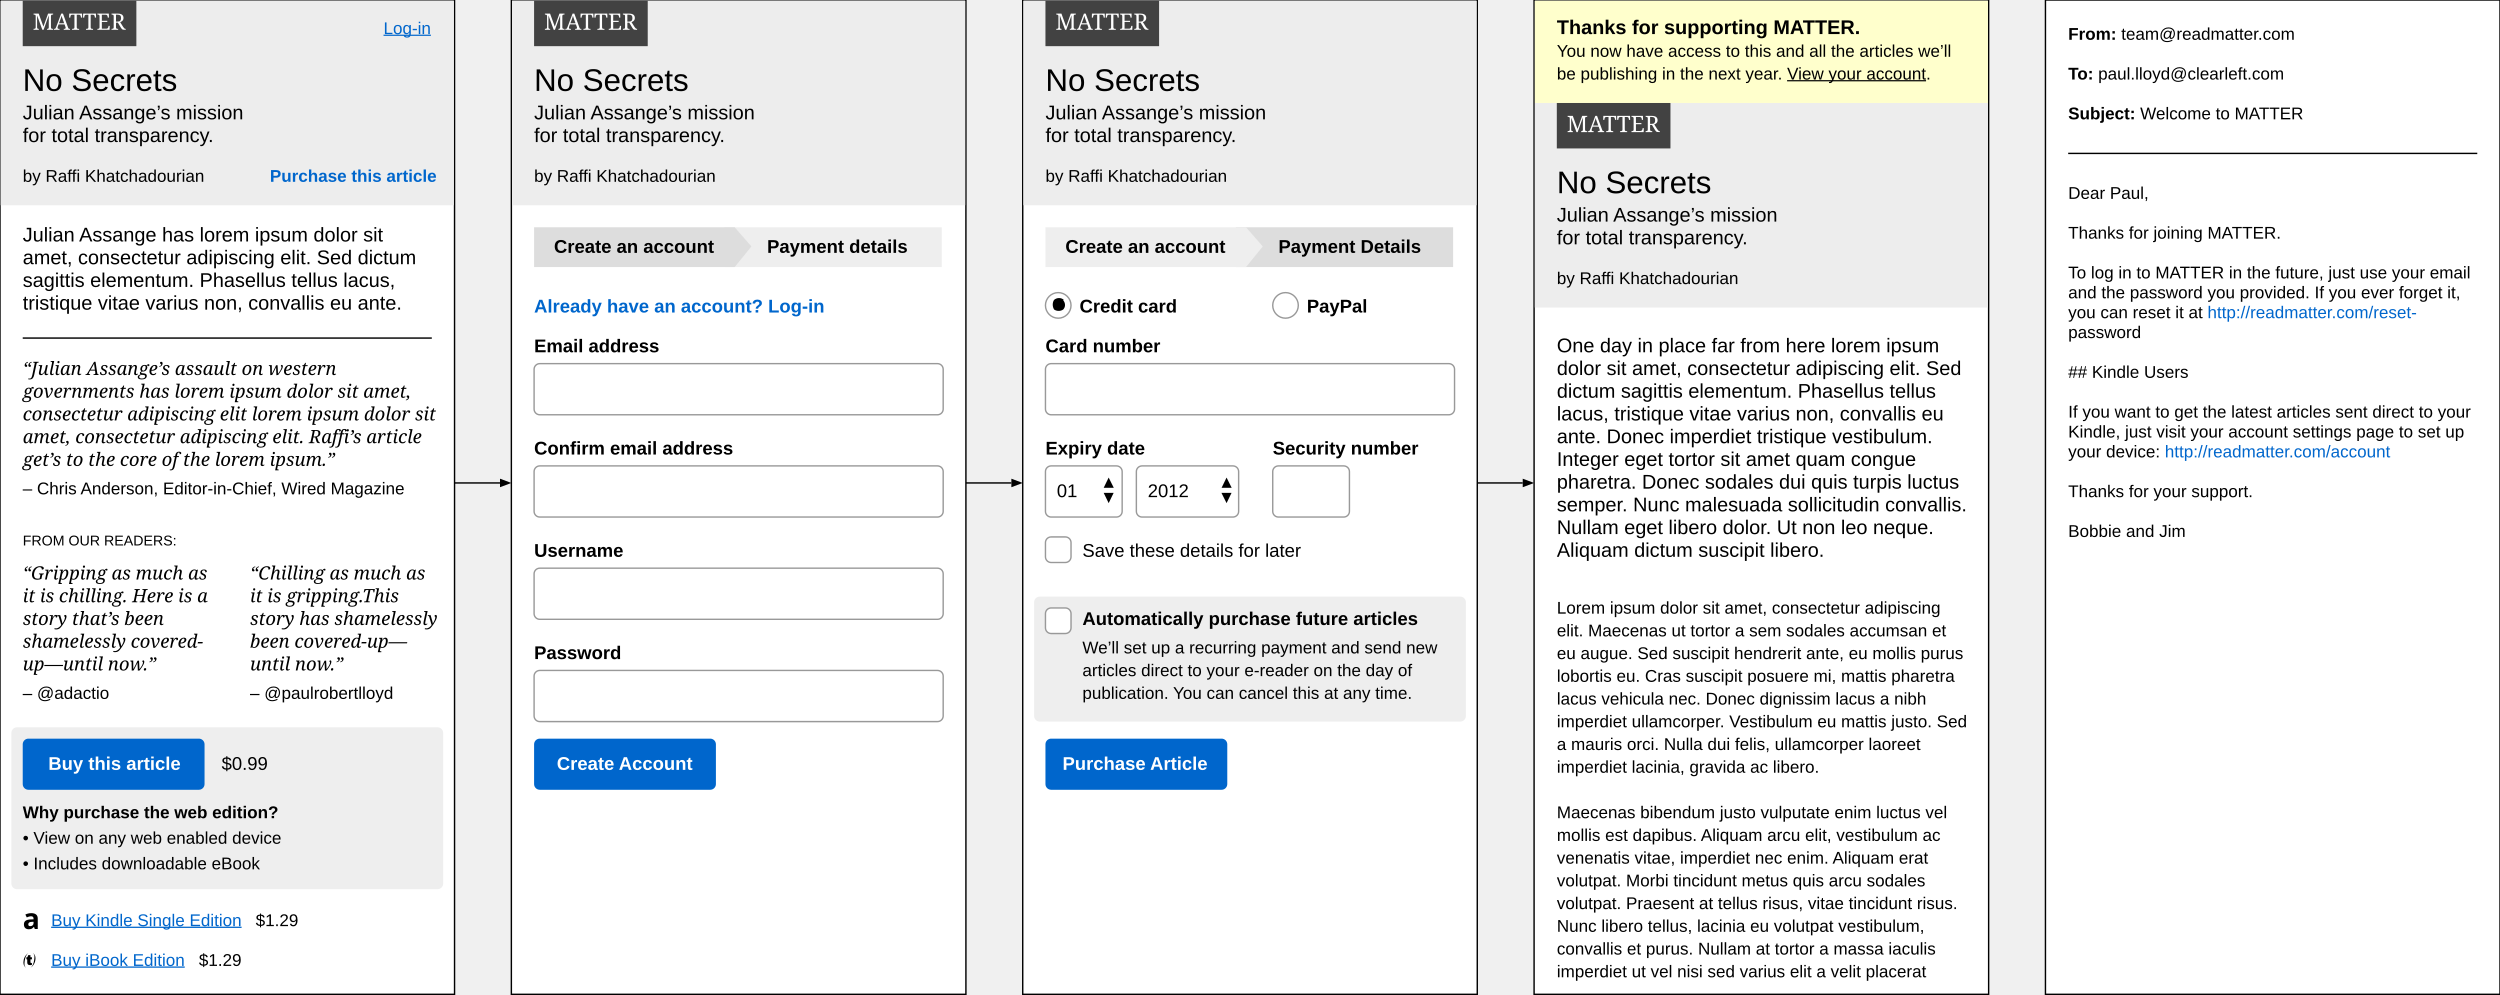
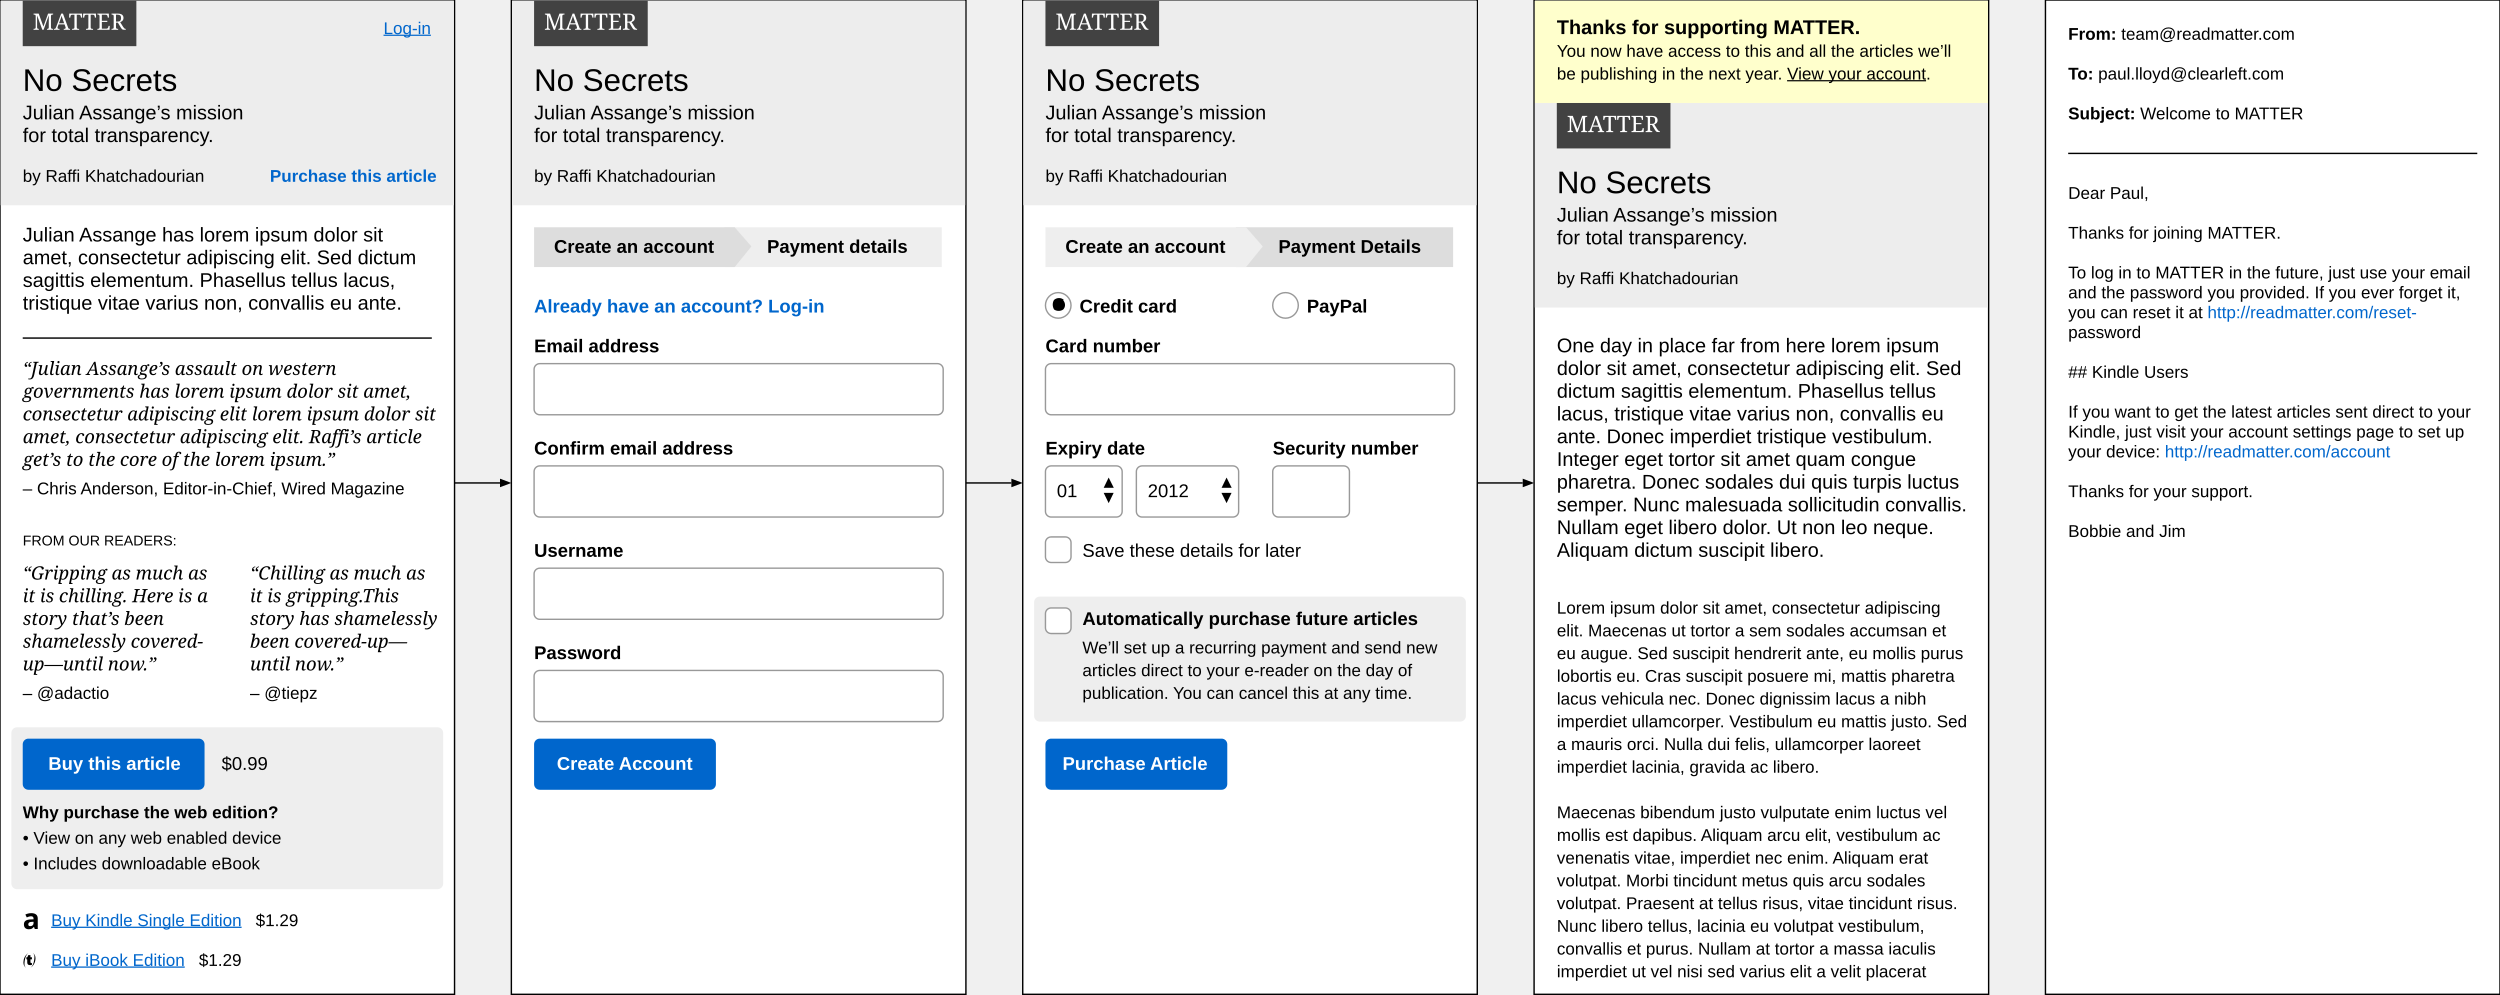
<svg xmlns="http://www.w3.org/2000/svg" xmlns:xlink="http://www.w3.org/1999/xlink" width="1760" height="700">
  <defs>
    <g id="header">
      <path fill="#EDEDED" d="M.5.5h319v144H.5z" />
      <path fill="#424242" d="M16 .5h80v32H16z" />
      <text x="23" y="21" fill="#fff" font-family="Georgia" font-size="16">MATTER</text>
      <text x="16" y="64" font-family="Arial" font-size="22">No Secrets</text>
      <text font-family="Arial" font-size="14">
        <tspan x="16" y="84">Julian Assange’s mission</tspan>
        <tspan x="16" y="100">for total transparency.</tspan>
      </text>
      <text x="16" y="128" font-family="Arial" font-size="12">by Raffi Khatchadourian</text>
    </g>
    <g id="arrow">
      <path stroke="#000" d="M0 0h32" />
      <path d="M40 0l-8-3v6l8-3z" />
    </g>
    <rect id="button" width="128" height="36" fill="#06c" rx="4" ry="4" />
    <rect id="input" width="288" height="36" fill="#fff" stroke="#999" rx="4" ry="4" />
    <rect id="check" width="18" height="18" fill="#fff" stroke="#999" rx="4" ry="4" />
    <circle id="radio" cx="9" cy="9" r="9" fill="#fff" stroke="#999" />
  </defs>
  <use x="1040" y="340" xlink:href="#arrow" />
  <use x="680" y="340" xlink:href="#arrow" />
  <use x="320" y="340" xlink:href="#arrow" />
  <g id="step5">
    <path fill="#fff" stroke="#000" d="M1440 0h320v700h-320V0z" />
    <path stroke="#000" d="M1456 108h288" />
    <text font-family="Arial" font-size="12" transform="translate(1440)">
      <tspan x="16" y="28">
        <tspan font-weight="bold">From:</tspan> team@readmatter.com</tspan>
      <tspan x="16" y="56">
        <tspan font-weight="bold">To:</tspan> paul.lloyd@clearleft.com</tspan>
      <tspan x="16" y="84">
        <tspan font-weight="bold">Subject:</tspan> Welcome to MATTER</tspan>
      <tspan x="16" y="140">Dear Paul,</tspan>
      <tspan x="16" y="168">Thanks for joining MATTER.</tspan>
      <tspan x="16" y="196">To log in to MATTER in the future, just use your email</tspan>
      <tspan x="16" y="210">and the password you provided. If you ever forget it,</tspan>
      <tspan x="16" y="224">you can reset it at <tspan fill="#06c">http://readmatter.com/reset-</tspan>
      </tspan>
      <tspan x="16" y="238">password</tspan>
      <tspan x="16" y="266">## Kindle Users</tspan>
      <tspan x="16" y="294">If you want to get the latest articles sent direct to your</tspan>
      <tspan x="16" y="308">Kindle, just visit your account settings page to set up</tspan>
      <tspan x="16" y="322">your device: <tspan fill="#06c">http://readmatter.com/account</tspan>
      </tspan>
      <tspan x="16" y="350">Thanks for your support.</tspan>
      <tspan x="16" y="378">Bobbie and Jim</tspan>
    </text>
  </g>
  <g id="step4" transform="translate(1080)">
    <path fill="#fff" stroke="#000" d="M0 0h320v700H0V0z" />
    <path fill="#ffc" d="M.5.5h319v72H.5V0z" />
    <text font-family="Arial" font-size="14" font-weight="bold">
      <tspan x="16" y="24">Thanks for supporting MATTER.</tspan>
    </text>
    <text font-family="Arial" font-size="12">
      <tspan x="16" y="40">You now have access to this and all the articles we’ll</tspan>
      <tspan x="16" y="56">be publishing in the next year. <tspan text-decoration="underline">View your account</tspan>.</tspan>
    </text>
    <use y="72" xlink:href="#header" />
    <text font-family="Arial" font-size="14">
      <tspan x="16" y="248">One day in place far from here lorem ipsum</tspan>
      <tspan x="16" y="264">dolor sit amet, consectetur adipiscing elit. Sed</tspan>
      <tspan x="16" y="280">dictum sagittis elementum. Phasellus tellus</tspan>
      <tspan x="16" y="296">lacus, tristique vitae varius non, convallis eu</tspan>
      <tspan x="16" y="312">ante. Donec imperdiet tristique vestibulum.</tspan>
      <tspan x="16" y="328">Integer eget tortor sit amet quam congue</tspan>
      <tspan x="16" y="344">pharetra. Donec sodales dui quis turpis luctus</tspan>
      <tspan x="16" y="360">semper. Nunc malesuada sollicitudin convallis.</tspan>
      <tspan x="16" y="376">Nullam eget libero dolor. Ut non leo neque.</tspan>
      <tspan x="16" y="392">Aliquam dictum suscipit libero.</tspan>
    </text>
    <text font-family="Arial" font-size="12">
      <tspan x="16" y="432">Lorem ipsum dolor sit amet, consectetur adipiscing</tspan>
      <tspan x="16" y="448">elit. Maecenas ut tortor a sem sodales accumsan et</tspan>
      <tspan x="16" y="464">eu augue. Sed suscipit hendrerit ante, eu mollis purus</tspan>
      <tspan x="16" y="480">lobortis eu. Cras suscipit posuere mi, mattis pharetra</tspan>
      <tspan x="16" y="496">lacus vehicula nec. Donec dignissim lacus a nibh</tspan>
      <tspan x="16" y="512">imperdiet ullamcorper. Vestibulum eu mattis justo. Sed</tspan>
      <tspan x="16" y="528">a mauris orci. Nulla dui felis, ullamcorper laoreet</tspan>
      <tspan x="16" y="544">imperdiet lacinia, gravida ac libero.</tspan>
      <tspan x="16" y="576">Maecenas bibendum justo vulputate enim luctus vel</tspan>
      <tspan x="16" y="592">mollis est dapibus. Aliquam arcu elit, vestibulum ac</tspan>
      <tspan x="16" y="608">venenatis vitae, imperdiet nec enim. Aliquam erat</tspan>
      <tspan x="16" y="624">volutpat. Morbi tincidunt metus quis arcu sodales</tspan>
      <tspan x="16" y="640">volutpat. Praesent at tellus risus, vitae tincidunt risus.</tspan>
      <tspan x="16" y="656">Nunc libero tellus, lacinia eu volutpat vestibulum,</tspan>
      <tspan x="16" y="672">convallis et purus. Nullam at tortor a massa iaculis</tspan>
      <tspan x="16" y="688">imperdiet ut vel nisi sed varius elit a velit placerat</tspan>
    </text>
  </g>
  <g id="step3" transform="translate(720)">
    <path fill="#fff" stroke="#000" d="M0 0h320v700H0V0z" />
    <use xlink:href="#header" />
    <text font-family="Arial" font-size="13" font-weight="bold">
      <tspan x="40" y="220">Credit card</tspan>
      <tspan x="200" y="220">PayPal</tspan>
      <tspan x="16" y="248">Card number</tspan>
      <tspan x="16" y="320">Expiry date</tspan>
      <tspan x="176" y="320">Security number</tspan>
    </text>
    <use x="16" y="206" xlink:href="#radio" />
    <use x="176" y="206" xlink:href="#radio" />
    <use x="16" y="256" xlink:href="#input" />
    <rect width="54" height="36" x="16" y="328" fill="#fff" stroke="#999" rx="4" ry="4" />
    <rect width="72" height="36" x="80" y="328" fill="#fff" stroke="#999" rx="4" ry="4" />
    <rect width="54" height="36" x="176" y="328" fill="#fff" stroke="#999" rx="4" ry="4" />
    <path d="M57 347h7l-3.5 7.2L57 347zm7-3.6h-7l3.5-7.2 3.6 7.2zm76 3.6h7l-3.5 7.2-3.6-7.2zm7-3.6h-7l3.5-7.2 3.6 7.2zm-118.5-132c1.7 2 1.7 4.7 0 6.5-1.8 1.3-4.6 1.3-6.4 0-1.3-2-1.3-5 0-6.8 2-1.7 5-1.7 6.8 0" />
    <text font-family="Arial" font-size="13">
      <tspan x="24" y="350">01</tspan>
      <tspan x="88" y="350">2012</tspan>
      <tspan x="42" y="392">Save these details for later</tspan>
    </text>
    <use x="16" y="378" xlink:href="#check" />
    <use x="16" y="520" xlink:href="#button" />
    <text fill="#fff" font-family="Arial" font-size="13" font-weight="bold">
      <tspan x="28" y="542">Purchase Article</tspan>
    </text>
    <path fill="#ddd" d="M150 160v28h153v-28h567z" />
    <path fill="#eee" d="M16 160v28h141.2l11.8-14.5-11.8-13.5H16z" />
    <text font-family="Arial" font-size="13" font-weight="bold">
      <tspan x="30" y="178">Create an account</tspan>
      <tspan x="180" y="178">Payment Details</tspan>
    </text>
    <rect width="304" height="88" x="8" y="420" fill="#eee" rx="4" ry="4" />
    <use x="16" y="428" xlink:href="#check" />
    <text x="42" y="440" font-family="Arial" font-size="13" font-weight="bold">Automatically purchase future articles</text>
    <text font-family="Arial" font-size="12">
      <tspan x="42" y="460">We’ll set up a recurring payment and send new</tspan>
      <tspan x="42" y="476">articles direct to your e-reader on the day of</tspan>
      <tspan x="42" y="492">publication. You can cancel this at any time.</tspan>
    </text>
  </g>
  <g id="step2" transform="translate(360)">
    <path fill="#fff" stroke="#000" d="M0 0h320v700H0V0z" />
    <use xlink:href="#header" />
    <text font-family="Arial" font-size="13" font-weight="bold">
      <tspan x="16" y="220" fill="#06c">Already have an account? Log-in</tspan>
      <tspan x="16" y="248">Email address</tspan>
      <tspan x="16" y="320">Confirm email address</tspan>
      <tspan x="16" y="392">Username</tspan>
      <tspan x="16" y="464">Password</tspan>
    </text>
    <use x="16" y="256" xlink:href="#input" />
    <use x="16" y="328" xlink:href="#input" />
    <use x="16" y="400" xlink:href="#input" />
    <use x="16" y="472" xlink:href="#input" />
    <use x="16" y="520" xlink:href="#button" />
    <text fill="#fff" font-family="Arial" font-size="13" font-weight="bold">
      <tspan x="32" y="542">Create Account</tspan>
    </text>
    <path fill="#eee" d="M150 160v28h153v-28H150z" />
    <path fill="#ddd" d="M16 160v28h141.2l11.8-14.5-11.8-13.5H16z" />
    <text font-family="Arial" font-size="13" font-weight="bold">
      <tspan x="30" y="178">Create an account</tspan>
      <tspan x="180" y="178">Payment details</tspan>
    </text>
  </g>
  <g id="step1">
    <path fill="#fff" stroke="#000" d="M0 0h320v700H0V0z" />
    <use xlink:href="#header" />
    <text font-family="Arial" font-size="12">
      <tspan x="270" y="24" fill="#06c" text-decoration="underline">Log-in</tspan>
      <tspan x="190" y="128" fill="#06c" font-weight="bold">Purchase this article</tspan>
    </text>
    <text font-family="Arial" font-size="14">
      <tspan x="16" y="170">Julian Assange has lorem ipsum dolor sit</tspan>
      <tspan x="16" y="186">amet, consectetur adipiscing elit. Sed dictum</tspan>
      <tspan x="16" y="202">sagittis elementum. Phasellus tellus lacus,</tspan>
      <tspan x="16" y="218">tristique vitae varius non, convallis eu ante.</tspan>
    </text>
    <path stroke="#000" d="M16 238h288" />
    <text font-family="Georgia" font-size="13" font-style="italic">
      <tspan x="16" y="264">“Julian Assange’s assault on western</tspan>
      <tspan x="16" y="280">governments has lorem ipsum dolor sit amet,</tspan>
      <tspan x="16" y="296">consectetur adipiscing elit lorem ipsum dolor sit</tspan>
      <tspan x="16" y="312">amet, consectetur adipiscing elit. Raffi’s article</tspan>
      <tspan x="16" y="328">get’s to the core of the lorem ipsum.”</tspan>
    </text>
    <text font-family="Arial" font-size="12">
      <tspan x="16" y="348">– Chris Anderson, Editor-in-Chief, Wired Magazine</tspan>
    </text>
    <text font-family="Georgia" font-size="13" font-style="italic">
      <tspan x="16" y="408">“Gripping as much as</tspan>
      <tspan x="16" y="424">it is chilling. Here is a</tspan>
      <tspan x="16" y="440">story that’s been</tspan>
      <tspan x="16" y="456">shamelessly covered-</tspan>
      <tspan x="16" y="472">up—until now.”</tspan>
    </text>
    <text font-family="Arial" font-size="12">
      <tspan x="16" y="492">– @adactio</tspan>
    </text>
    <text font-family="Georgia" font-size="13" font-style="italic">
      <tspan x="176" y="408">“Chilling as much as</tspan>
      <tspan x="176" y="424">it is gripping.This</tspan>
      <tspan x="176" y="440">story has shamelessly</tspan>
      <tspan x="176" y="456">been covered-up—</tspan>
      <tspan x="176" y="472">until now.”</tspan>
    </text>
    <text font-family="Arial" font-size="12">
-       <tspan x="176" y="492">– @paulrobertlloyd</tspan>
+       <tspan x="176" y="492">– @tiepz</tspan>
    </text>
    <text font-family="Arial" font-size="10">
      <tspan x="16" y="384">FROM OUR READERS:</tspan>
    </text>
    <rect width="304" height="114" x="8" y="512" fill="#eee" rx="4" ry="4" />
    <use x="16" y="520" xlink:href="#button" />
    <text fill="#fff" font-family="Arial" font-size="13" font-weight="bold">
      <tspan x="34" y="542">Buy this article</tspan>
    </text>
    <text font-family="Arial" font-size="13">
      <tspan x="156" y="542">$0.99</tspan>
    </text>
    <text font-family="Arial" font-size="12">
      <tspan x="16" y="576" font-weight="bold">Why purchase the web edition?</tspan>
      <tspan x="16" y="594">• View on any web enabled device</tspan>
      <tspan x="16" y="612">• Includes downloadable eBook</tspan>
    </text>
    <text font-family="Arial" font-size="12">
      <tspan x="16" y="654" font-family="Lucida Grande" font-size="20" font-weight="bold">a</tspan>
      <tspan x="36" y="652" fill="#06c" text-decoration="underline">Buy Kindle Single Edition</tspan>
      <tspan x="180" y="652">$1.29</tspan>
      <tspan x="16" y="680"></tspan>
      <tspan x="36" y="680" fill="#06c" text-decoration="underline">Buy iBook Edition</tspan>
      <tspan x="140" y="680">$1.29</tspan>
    </text>
  </g>
</svg>
